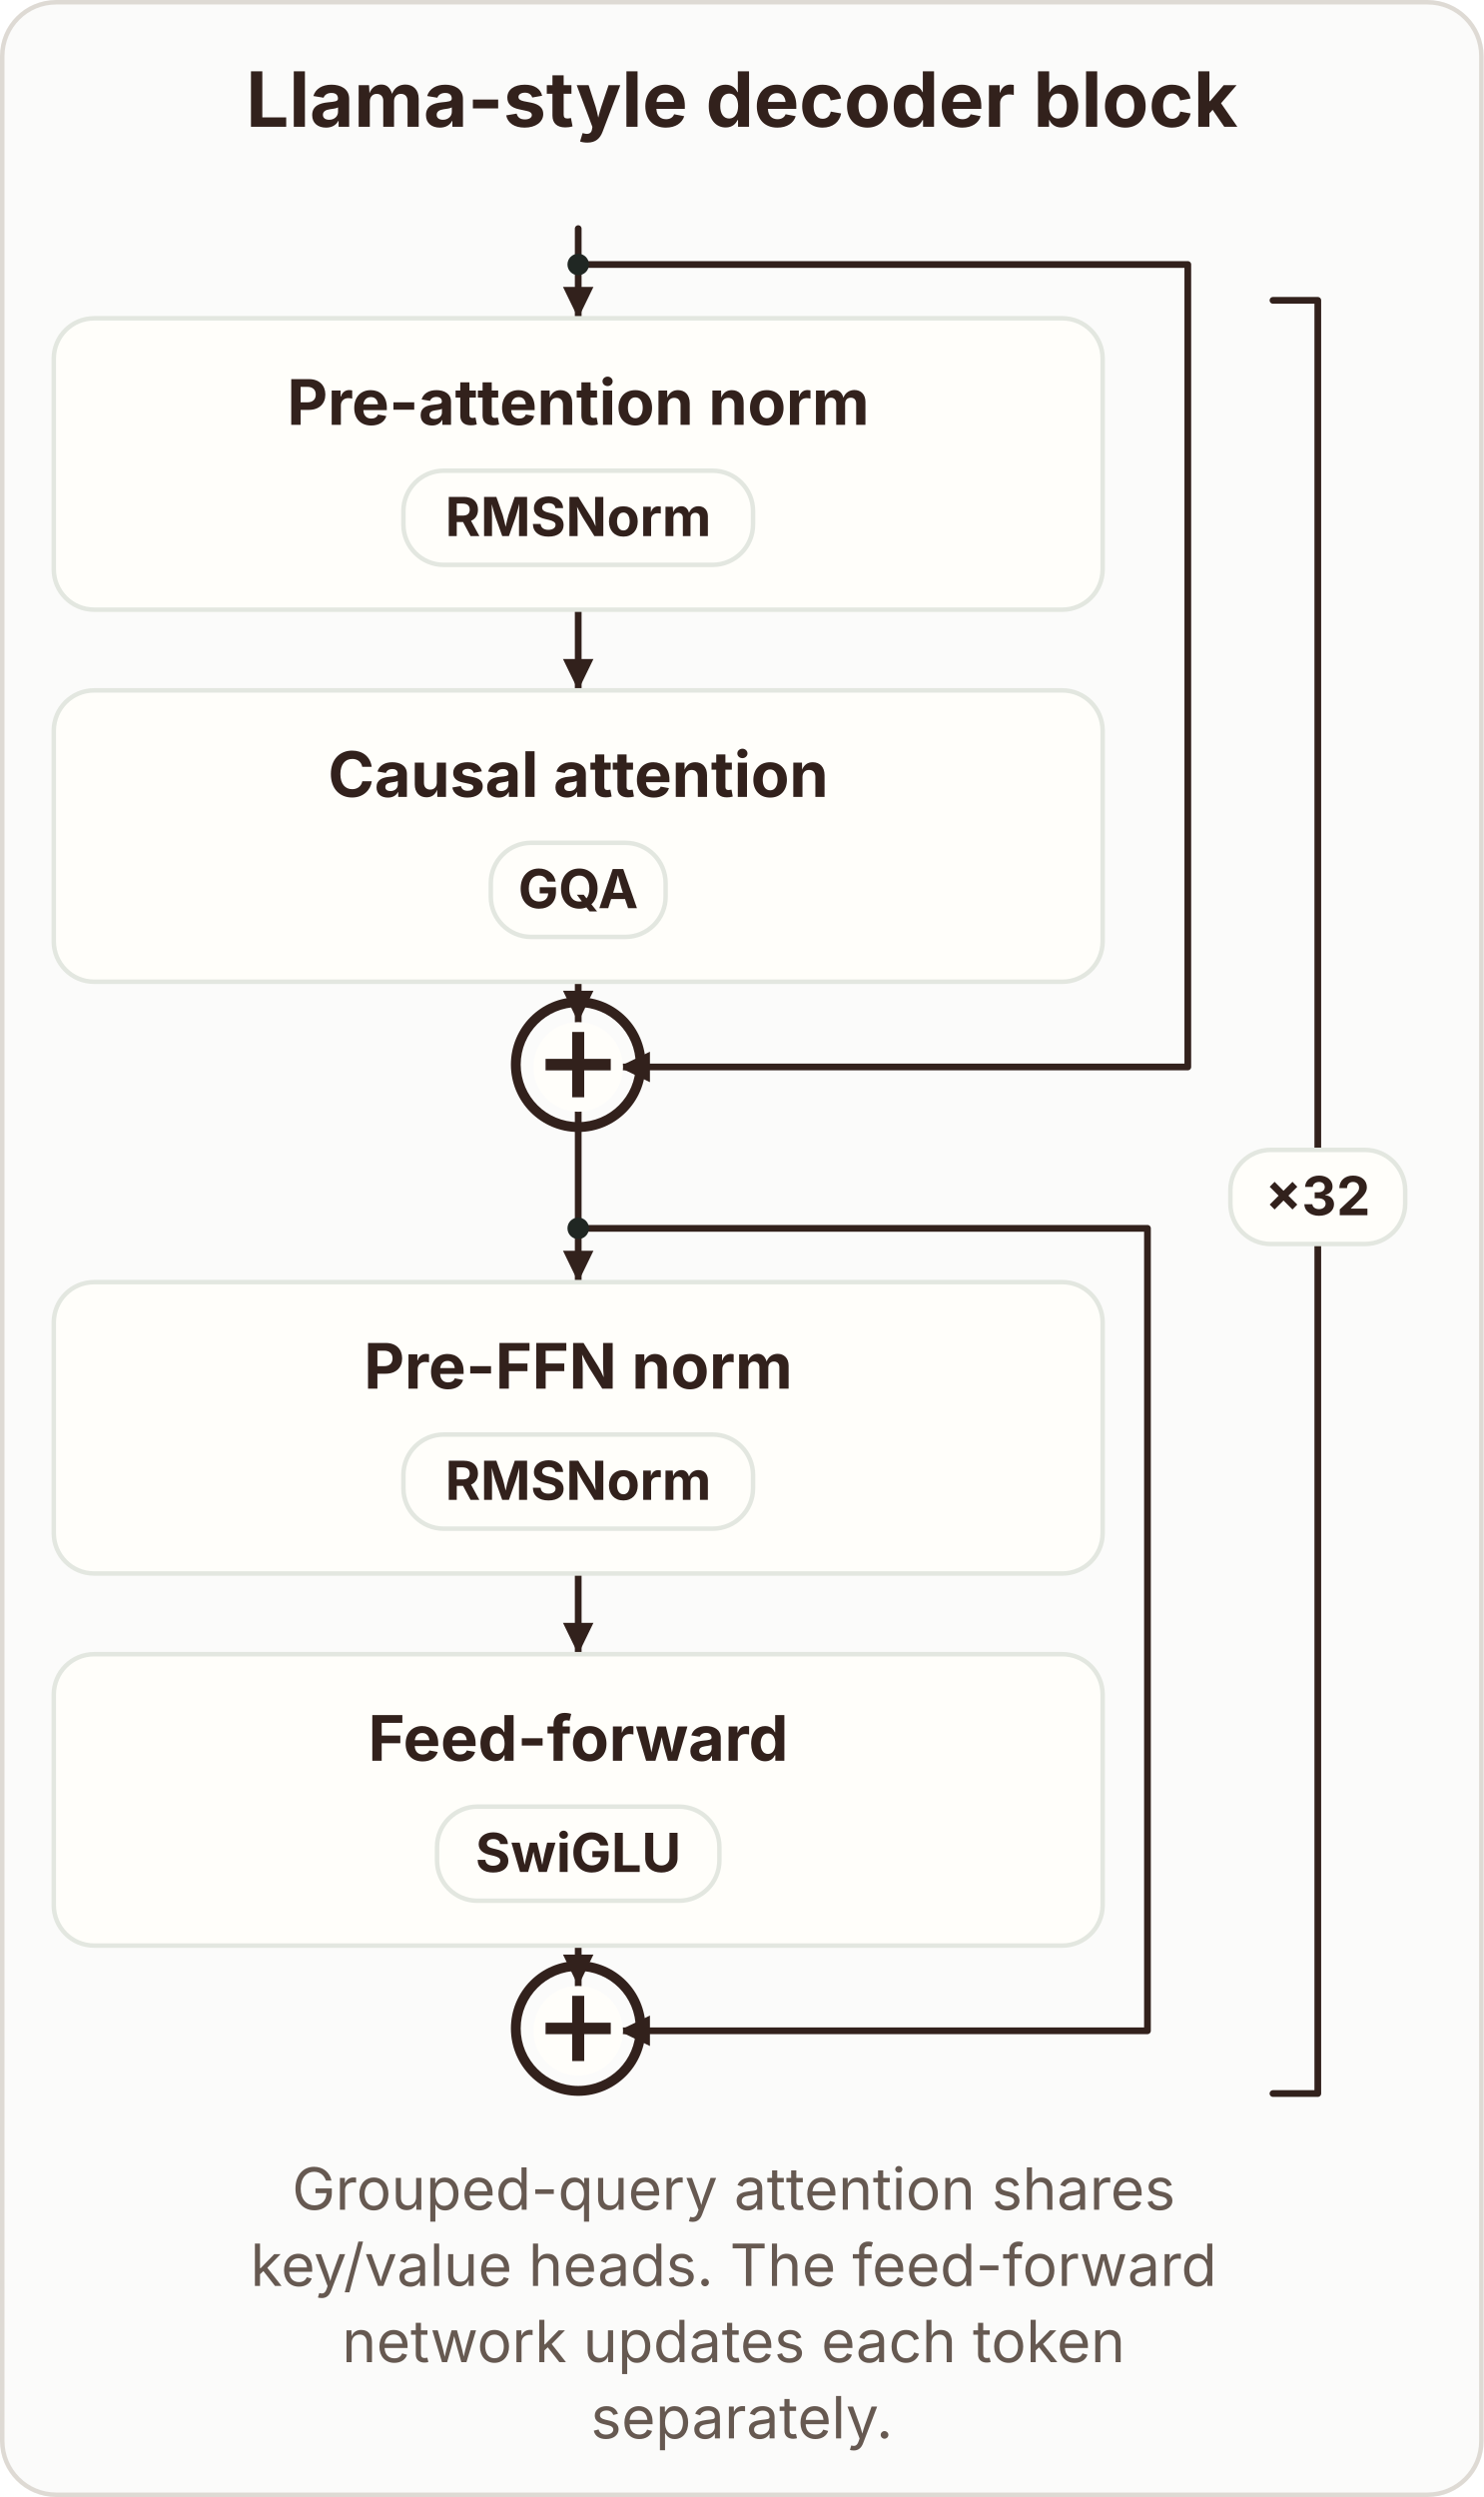
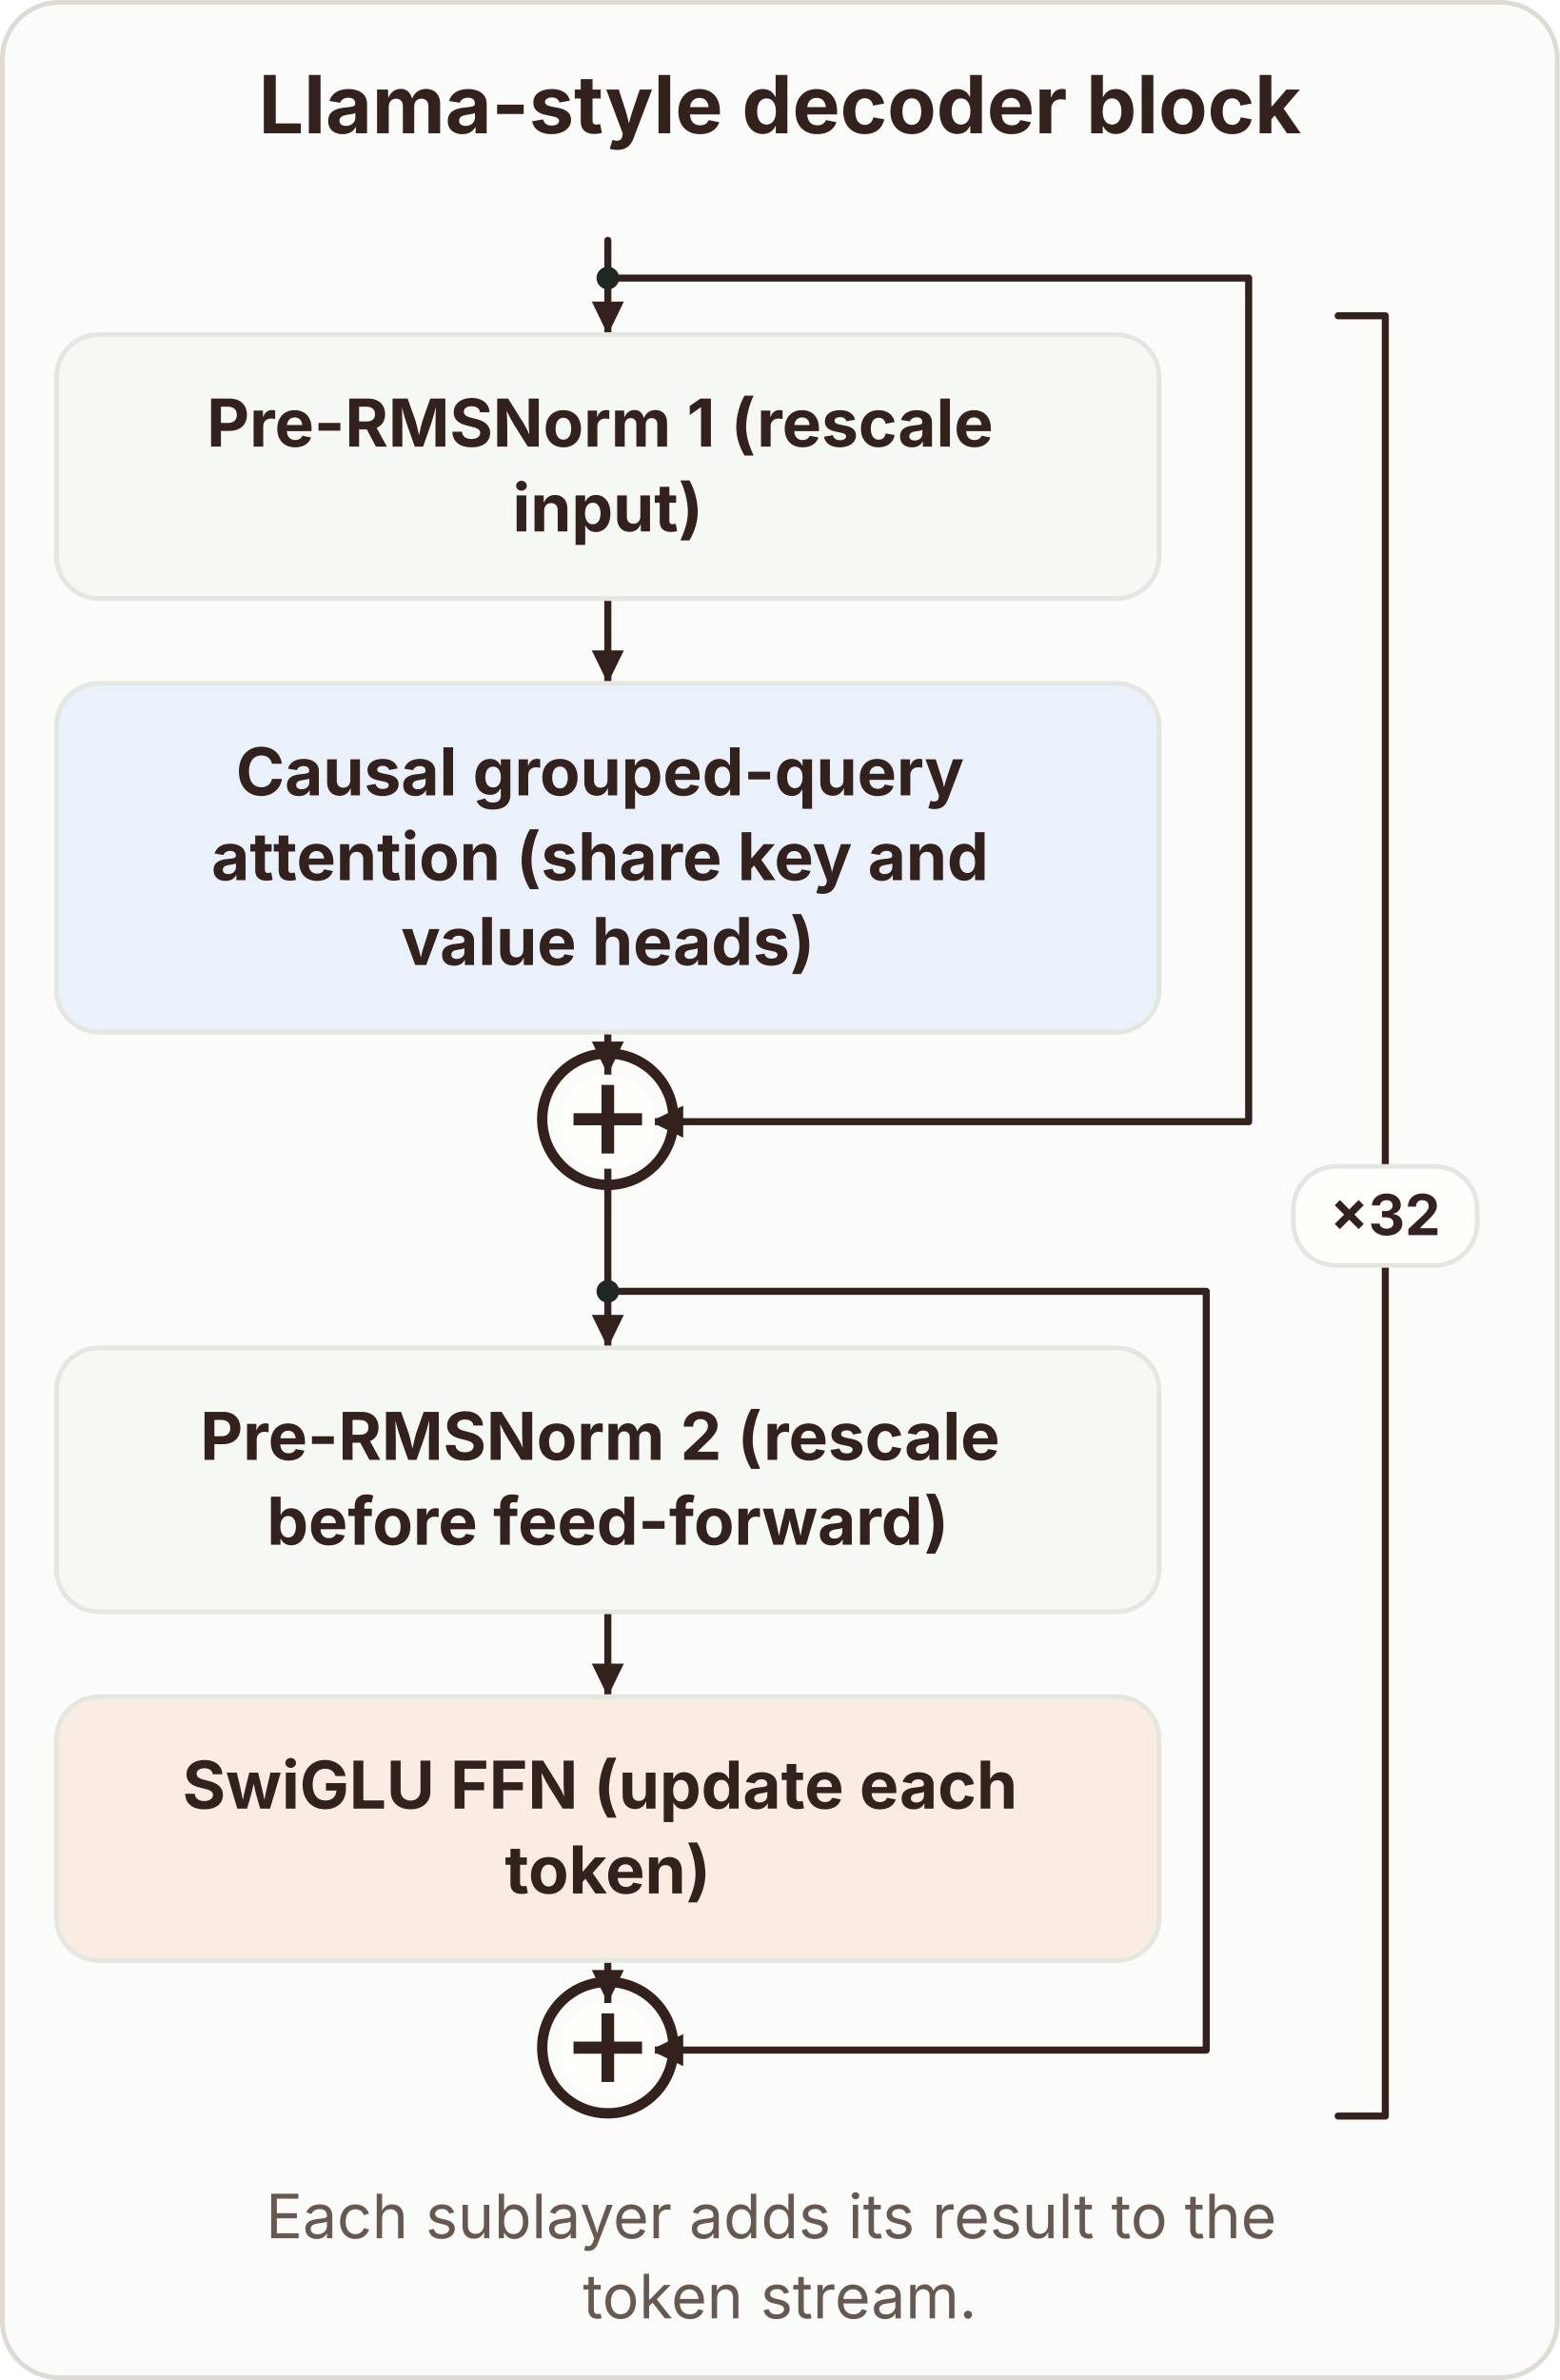
- <svg xmlns="http://www.w3.org/2000/svg" width="331" height="557" viewBox="0 0 331 557" role="img" aria-label="Llama-style decoder block Pre-attention norm → Causal attention → Pre-FFN norm → Feed-forward Pre-attention norm · RMSNorm Repeat Pre-attention norm through Feed-forward 32 times Causal attention · GQA Pre-FFN norm · RMSNorm Feed-forward · SwiGLU Residual bypass from Pre-attention norm through Causal attention, then add Residual bypass from Pre-FFN norm through Feed-forward, then add Grouped-query attention shares key/value heads. The feed-forward network updates each token separately." font-family="Inter, Liberation Sans, Arial, sans-serif" style="display:block;max-width:none;margin-inline:auto;--color-ink:#202723;--color-ink-2:#5d675f;--color-line:#e3e7e0;--viz-surface:#fffefa" data-tutor-diagram="block-stack">
-   <rect x="0.5" y="0.5" width="330" height="556" rx="12" fill="var(--viz-surface, #fbfbfa)" stroke="var(--color-line, #dedad4)" />
+ <svg xmlns="http://www.w3.org/2000/svg" width="331" height="505" viewBox="0 0 331 505" role="img" aria-label="Llama-style decoder block Pre-RMSNorm 1 (rescale input) → Causal grouped-query attention (share key and value heads) → Pre-RMSNorm 2 (rescale before feed-forward) → SwiGLU FFN (update each token) Pre-RMSNorm 1 (rescale input) Repeat Pre-RMSNorm 1 (rescale input) through SwiGLU FFN (update each token) 32 times Causal grouped-query attention (share key and value heads) Pre-RMSNorm 2 (rescale before feed-forward) SwiGLU FFN (update each token) Residual bypass from Pre-RMSNorm 1 (rescale input) through Causal grouped-query attention (share key and value heads), then add Residual bypass from Pre-RMSNorm 2 (rescale before feed-forward) through SwiGLU FFN (update each token), then add Each sublayer adds its result to the token stream." font-family="Inter, Liberation Sans, Arial, sans-serif" style="display:block;max-width:none;margin-inline:auto;--color-ink:#202723;--color-ink-2:#5d675f;--color-line:#e3e7e0;--viz-surface:#fffefa" data-tutor-diagram="block-stack">
+   <rect x="0.5" y="0.5" width="330" height="504" rx="12" fill="var(--viz-surface, #fbfbfa)" stroke="var(--color-line, #dedad4)" />
  <text x="165.5" y="22.5" fill="var(--color-ink, #32211c)" font-size="17" font-weight="700" text-anchor="middle">
    <tspan x="165.5" y="28.28">Llama-style decoder block</tspan>
  </text>
  <g transform="translate(0 39)">
    <g data-block-stack-group="an:ff">
-       <polyline points="284,28 294,28 294,428 284,428" fill="none" stroke="var(--color-ink, #32211c)" stroke-width="1.5" stroke-linecap="round" stroke-linejoin="round" />
-       <rect x="274.5" y="217.5" width="39" height="21" rx="9" fill="#fffefa" stroke="#e3e7e0" stroke-width="1" />
-       <text x="294" y="228" fill="var(--color-ink, #32211c)" font-size="12" font-weight="700" text-anchor="middle">
-         <tspan x="294" y="232.08">×32</tspan>
+       <polyline points="284,28 294,28 294,410 284,410" fill="none" stroke="var(--color-ink, #32211c)" stroke-width="1.5" stroke-linecap="round" stroke-linejoin="round" />
+       <rect x="274.5" y="208.5" width="39" height="21" rx="9" fill="#fffefa" stroke="#e3e7e0" stroke-width="1" />
+       <text x="294" y="219" fill="var(--color-ink, #32211c)" font-size="12" font-weight="700" text-anchor="middle">
+         <tspan x="294" y="223.08">×32</tspan>
      </text>
    </g>
    <g>
      <polyline points="129,12 129,32" fill="none" stroke="var(--color-ink, #32211c)" stroke-width="1.5" stroke-linecap="round" stroke-linejoin="round" />
      <polygon points="129,32 125.6,25 132.4,25" fill="var(--color-ink, #32211c)" data-tutor-arrowhead="" />
    </g>
    <g>
-       <polyline points="129,97 129,115" fill="none" stroke="var(--color-ink, #32211c)" stroke-width="1.5" stroke-linecap="round" stroke-linejoin="round" />
-       <polygon points="129,115 125.6,108 132.4,108" fill="var(--color-ink, #32211c)" data-tutor-arrowhead="" />
+       <polyline points="129,88 129,106" fill="none" stroke="var(--color-ink, #32211c)" stroke-width="1.5" stroke-linecap="round" stroke-linejoin="round" />
+       <polygon points="129,106 125.6,99 132.4,99" fill="var(--color-ink, #32211c)" data-tutor-arrowhead="" />
    </g>
    <g>
      <polyline points="129,180 129,189" fill="none" stroke="var(--color-ink, #32211c)" stroke-width="1.5" stroke-linecap="round" stroke-linejoin="round" />
      <polygon points="129,189 125.6,182 132.4,182" fill="var(--color-ink, #32211c)" data-tutor-arrowhead="" />
    </g>
    <g>
      <polyline points="129,209 129,247" fill="none" stroke="var(--color-ink, #32211c)" stroke-width="1.5" stroke-linecap="round" stroke-linejoin="round" />
      <polygon points="129,247 125.6,240 132.4,240" fill="var(--color-ink, #32211c)" data-tutor-arrowhead="" />
    </g>
    <g>
-       <polyline points="129,312 129,330" fill="none" stroke="var(--color-ink, #32211c)" stroke-width="1.5" stroke-linecap="round" stroke-linejoin="round" />
-       <polygon points="129,330 125.6,323 132.4,323" fill="var(--color-ink, #32211c)" data-tutor-arrowhead="" />
+       <polyline points="129,303 129,321" fill="none" stroke="var(--color-ink, #32211c)" stroke-width="1.5" stroke-linecap="round" stroke-linejoin="round" />
+       <polygon points="129,321 125.6,314 132.4,314" fill="var(--color-ink, #32211c)" data-tutor-arrowhead="" />
    </g>
    <g>
-       <polyline points="129,395 129,404" fill="none" stroke="var(--color-ink, #32211c)" stroke-width="1.5" stroke-linecap="round" stroke-linejoin="round" />
-       <polygon points="129,404 125.6,397 132.4,397" fill="var(--color-ink, #32211c)" data-tutor-arrowhead="" />
+       <polyline points="129,377 129,386" fill="none" stroke="var(--color-ink, #32211c)" stroke-width="1.5" stroke-linecap="round" stroke-linejoin="round" />
+       <polygon points="129,386 125.6,379 132.4,379" fill="var(--color-ink, #32211c)" data-tutor-arrowhead="" />
    </g>
    <g data-block-stack-residual="an:att">
      <g>
        <polyline points="129,20 265,20 265,199 138,199" fill="none" stroke="var(--color-ink, #32211c)" stroke-width="1.5" stroke-linecap="round" stroke-linejoin="round" />
        <polygon points="138,199 145,195.6 145,202.4" fill="var(--color-ink, #32211c)" data-tutor-arrowhead="" />
      </g>
    </g>
    <circle cx="129" cy="20" r="2.4" fill="#202723" />
    <g data-block-stack-residual="fn:ff">
      <g>
-         <polyline points="129,235 256,235 256,414 138,414" fill="none" stroke="var(--color-ink, #32211c)" stroke-width="1.5" stroke-linecap="round" stroke-linejoin="round" />
-         <polygon points="138,414 145,410.6 145,417.4" fill="var(--color-ink, #32211c)" data-tutor-arrowhead="" />
+         <polyline points="129,235 256,235 256,396 138,396" fill="none" stroke="var(--color-ink, #32211c)" stroke-width="1.5" stroke-linecap="round" stroke-linejoin="round" />
+         <polygon points="138,396 145,392.6 145,399.4" fill="var(--color-ink, #32211c)" data-tutor-arrowhead="" />
      </g>
    </g>
    <circle cx="129" cy="235" r="2.4" fill="#202723" />
    <g data-block-stack-node="an">
-       <rect x="12" y="32" width="234" height="65" rx="9" fill="#fffefa" stroke="#e3e7e0" stroke-width="1" />
-       <text x="129" y="51" fill="var(--color-ink, #32211c)" font-size="14" font-weight="700" text-anchor="middle">
-         <tspan x="129" y="55.76">Pre-attention norm</tspan>
+       <rect x="12" y="32" width="234" height="56" rx="9" fill="#f6f8f4" stroke="#e3e7e0" stroke-width="1" />
+       <text x="129" y="60" fill="var(--color-ink, #32211c)" font-size="14" font-weight="700" text-anchor="middle">
+         <tspan x="129" y="55.76">Pre-RMSNorm 1 (rescale</tspan>
+         <tspan x="129" y="73.76">input)</tspan>
      </text>
-       <g data-block-stack-variant="">
-         <rect x="90" y="66" width="78" height="21" rx="9" fill="#fffefa" stroke="#e3e7e0" stroke-width="1" />
-         <text x="129" y="76.5" fill="var(--color-ink, #32211c)" font-size="12" font-weight="700" text-anchor="middle">
-           <tspan x="129" y="80.58">RMSNorm</tspan>
-         </text>
-       </g>
    </g>
    <g data-block-stack-node="att">
-       <rect x="12" y="115" width="234" height="65" rx="9" fill="#fffefa" stroke="#e3e7e0" stroke-width="1" />
-       <text x="129" y="134" fill="var(--color-ink, #32211c)" font-size="14" font-weight="700" text-anchor="middle">
-         <tspan x="129" y="138.76">Causal attention</tspan>
+       <rect x="12" y="106" width="234" height="74" rx="9" fill="#eaf1fb" stroke="#e3e7e0" stroke-width="1" />
+       <text x="129" y="143" fill="var(--color-ink, #32211c)" font-size="14" font-weight="700" text-anchor="middle">
+         <tspan x="129" y="129.76">Causal grouped-query</tspan>
+         <tspan x="129" y="147.76">attention (share key and</tspan>
+         <tspan x="129" y="165.76">value heads)</tspan>
      </text>
-       <g data-block-stack-variant="">
-         <rect x="109.5" y="149" width="39" height="21" rx="9" fill="#fffefa" stroke="#e3e7e0" stroke-width="1" />
-         <text x="129" y="159.5" fill="var(--color-ink, #32211c)" font-size="12" font-weight="700" text-anchor="middle">
-           <tspan x="129" y="163.58">GQA</tspan>
-         </text>
-       </g>
    </g>
    <g data-block-stack-node="fn">
-       <rect x="12" y="247" width="234" height="65" rx="9" fill="#fffefa" stroke="#e3e7e0" stroke-width="1" />
-       <text x="129" y="266" fill="var(--color-ink, #32211c)" font-size="14" font-weight="700" text-anchor="middle">
-         <tspan x="129" y="270.76">Pre-FFN norm</tspan>
+       <rect x="12" y="247" width="234" height="56" rx="9" fill="#f6f8f4" stroke="#e3e7e0" stroke-width="1" />
+       <text x="129" y="275" fill="var(--color-ink, #32211c)" font-size="14" font-weight="700" text-anchor="middle">
+         <tspan x="129" y="270.76">Pre-RMSNorm 2 (rescale</tspan>
+         <tspan x="129" y="288.76">before feed-forward)</tspan>
      </text>
-       <g data-block-stack-variant="">
-         <rect x="90" y="281" width="78" height="21" rx="9" fill="#fffefa" stroke="#e3e7e0" stroke-width="1" />
-         <text x="129" y="291.5" fill="var(--color-ink, #32211c)" font-size="12" font-weight="700" text-anchor="middle">
-           <tspan x="129" y="295.58">RMSNorm</tspan>
-         </text>
-       </g>
    </g>
    <g data-block-stack-node="ff">
-       <rect x="12" y="330" width="234" height="65" rx="9" fill="#fffefa" stroke="#e3e7e0" stroke-width="1" />
+       <rect x="12" y="321" width="234" height="56" rx="9" fill="#f8ece3" stroke="#e3e7e0" stroke-width="1" />
      <text x="129" y="349" fill="var(--color-ink, #32211c)" font-size="14" font-weight="700" text-anchor="middle">
-         <tspan x="129" y="353.76">Feed-forward</tspan>
+         <tspan x="129" y="344.76">SwiGLU FFN (update each</tspan>
+         <tspan x="129" y="362.76">token)</tspan>
      </text>
-       <g data-block-stack-variant="">
-         <rect x="97.5" y="364" width="63" height="21" rx="9" fill="#fffefa" stroke="#e3e7e0" stroke-width="1" />
-         <text x="129" y="374.5" fill="var(--color-ink, #32211c)" font-size="12" font-weight="700" text-anchor="middle">
-           <tspan x="129" y="378.58">SwiGLU</tspan>
-         </text>
-       </g>
    </g>
    <g data-block-stack-merge="add">
      <circle cx="129" cy="199" r="10" fill="#fffefa" />
      <text x="129" y="199" fill="var(--color-ink, #32211c)" font-size="22" font-weight="700" text-anchor="middle">
        <tspan x="129" y="206.48">⊕</tspan>
      </text>
    </g>
    <g data-block-stack-merge="add">
-       <circle cx="129" cy="414" r="10" fill="#fffefa" />
-       <text x="129" y="414" fill="var(--color-ink, #32211c)" font-size="22" font-weight="700" text-anchor="middle">
-         <tspan x="129" y="421.48">⊕</tspan>
+       <circle cx="129" cy="396" r="10" fill="#fffefa" />
+       <text x="129" y="396" fill="var(--color-ink, #32211c)" font-size="22" font-weight="700" text-anchor="middle">
+         <tspan x="129" y="403.48">⊕</tspan>
      </text>
    </g>
  </g>
-   <text x="165.5" y="514" fill="var(--color-ink-2, #665951)" font-size="13" font-weight="400" text-anchor="middle">
-     <tspan x="165.5" y="492.92">Grouped-query attention shares</tspan>
-     <tspan x="165.5" y="509.92">key/value heads. The feed-forward</tspan>
-     <tspan x="165.5" y="526.92">network updates each token</tspan>
-     <tspan x="165.5" y="543.92">separately.</tspan>
+   <text x="165.5" y="479" fill="var(--color-ink-2, #665951)" font-size="13" font-weight="400" text-anchor="middle">
+     <tspan x="165.5" y="474.92">Each sublayer adds its result to the</tspan>
+     <tspan x="165.5" y="491.92">token stream.</tspan>
  </text>
</svg>
